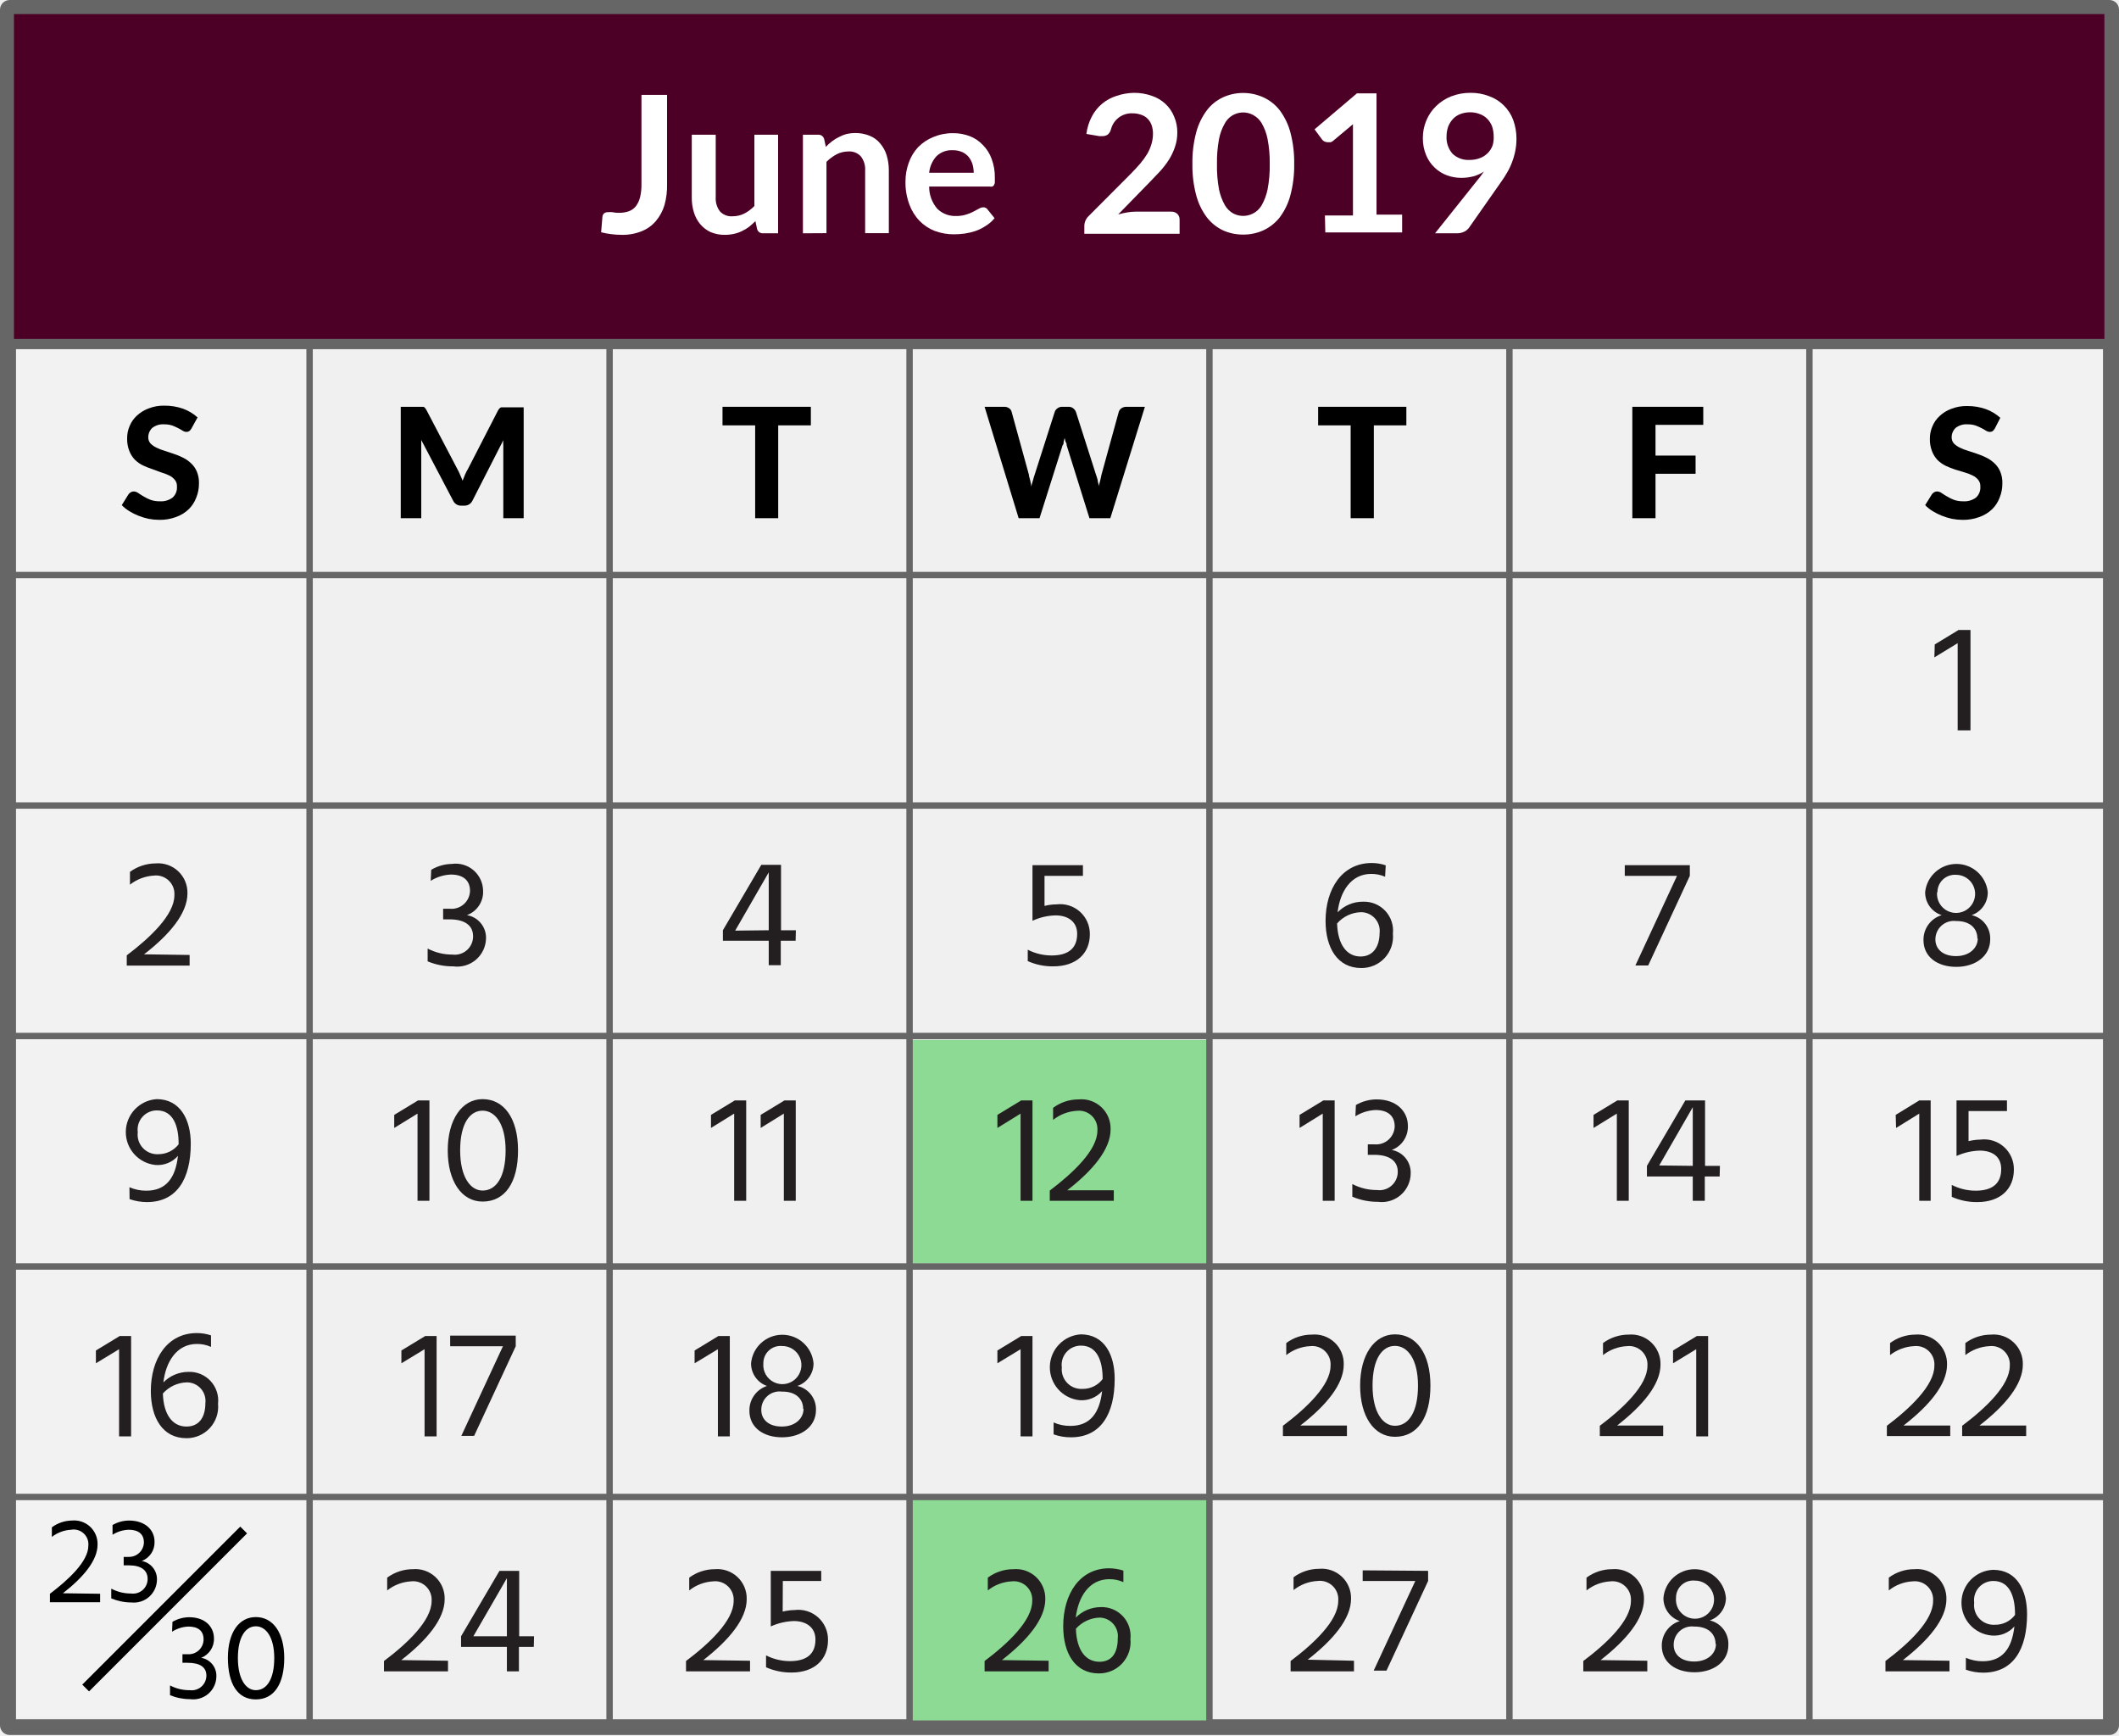
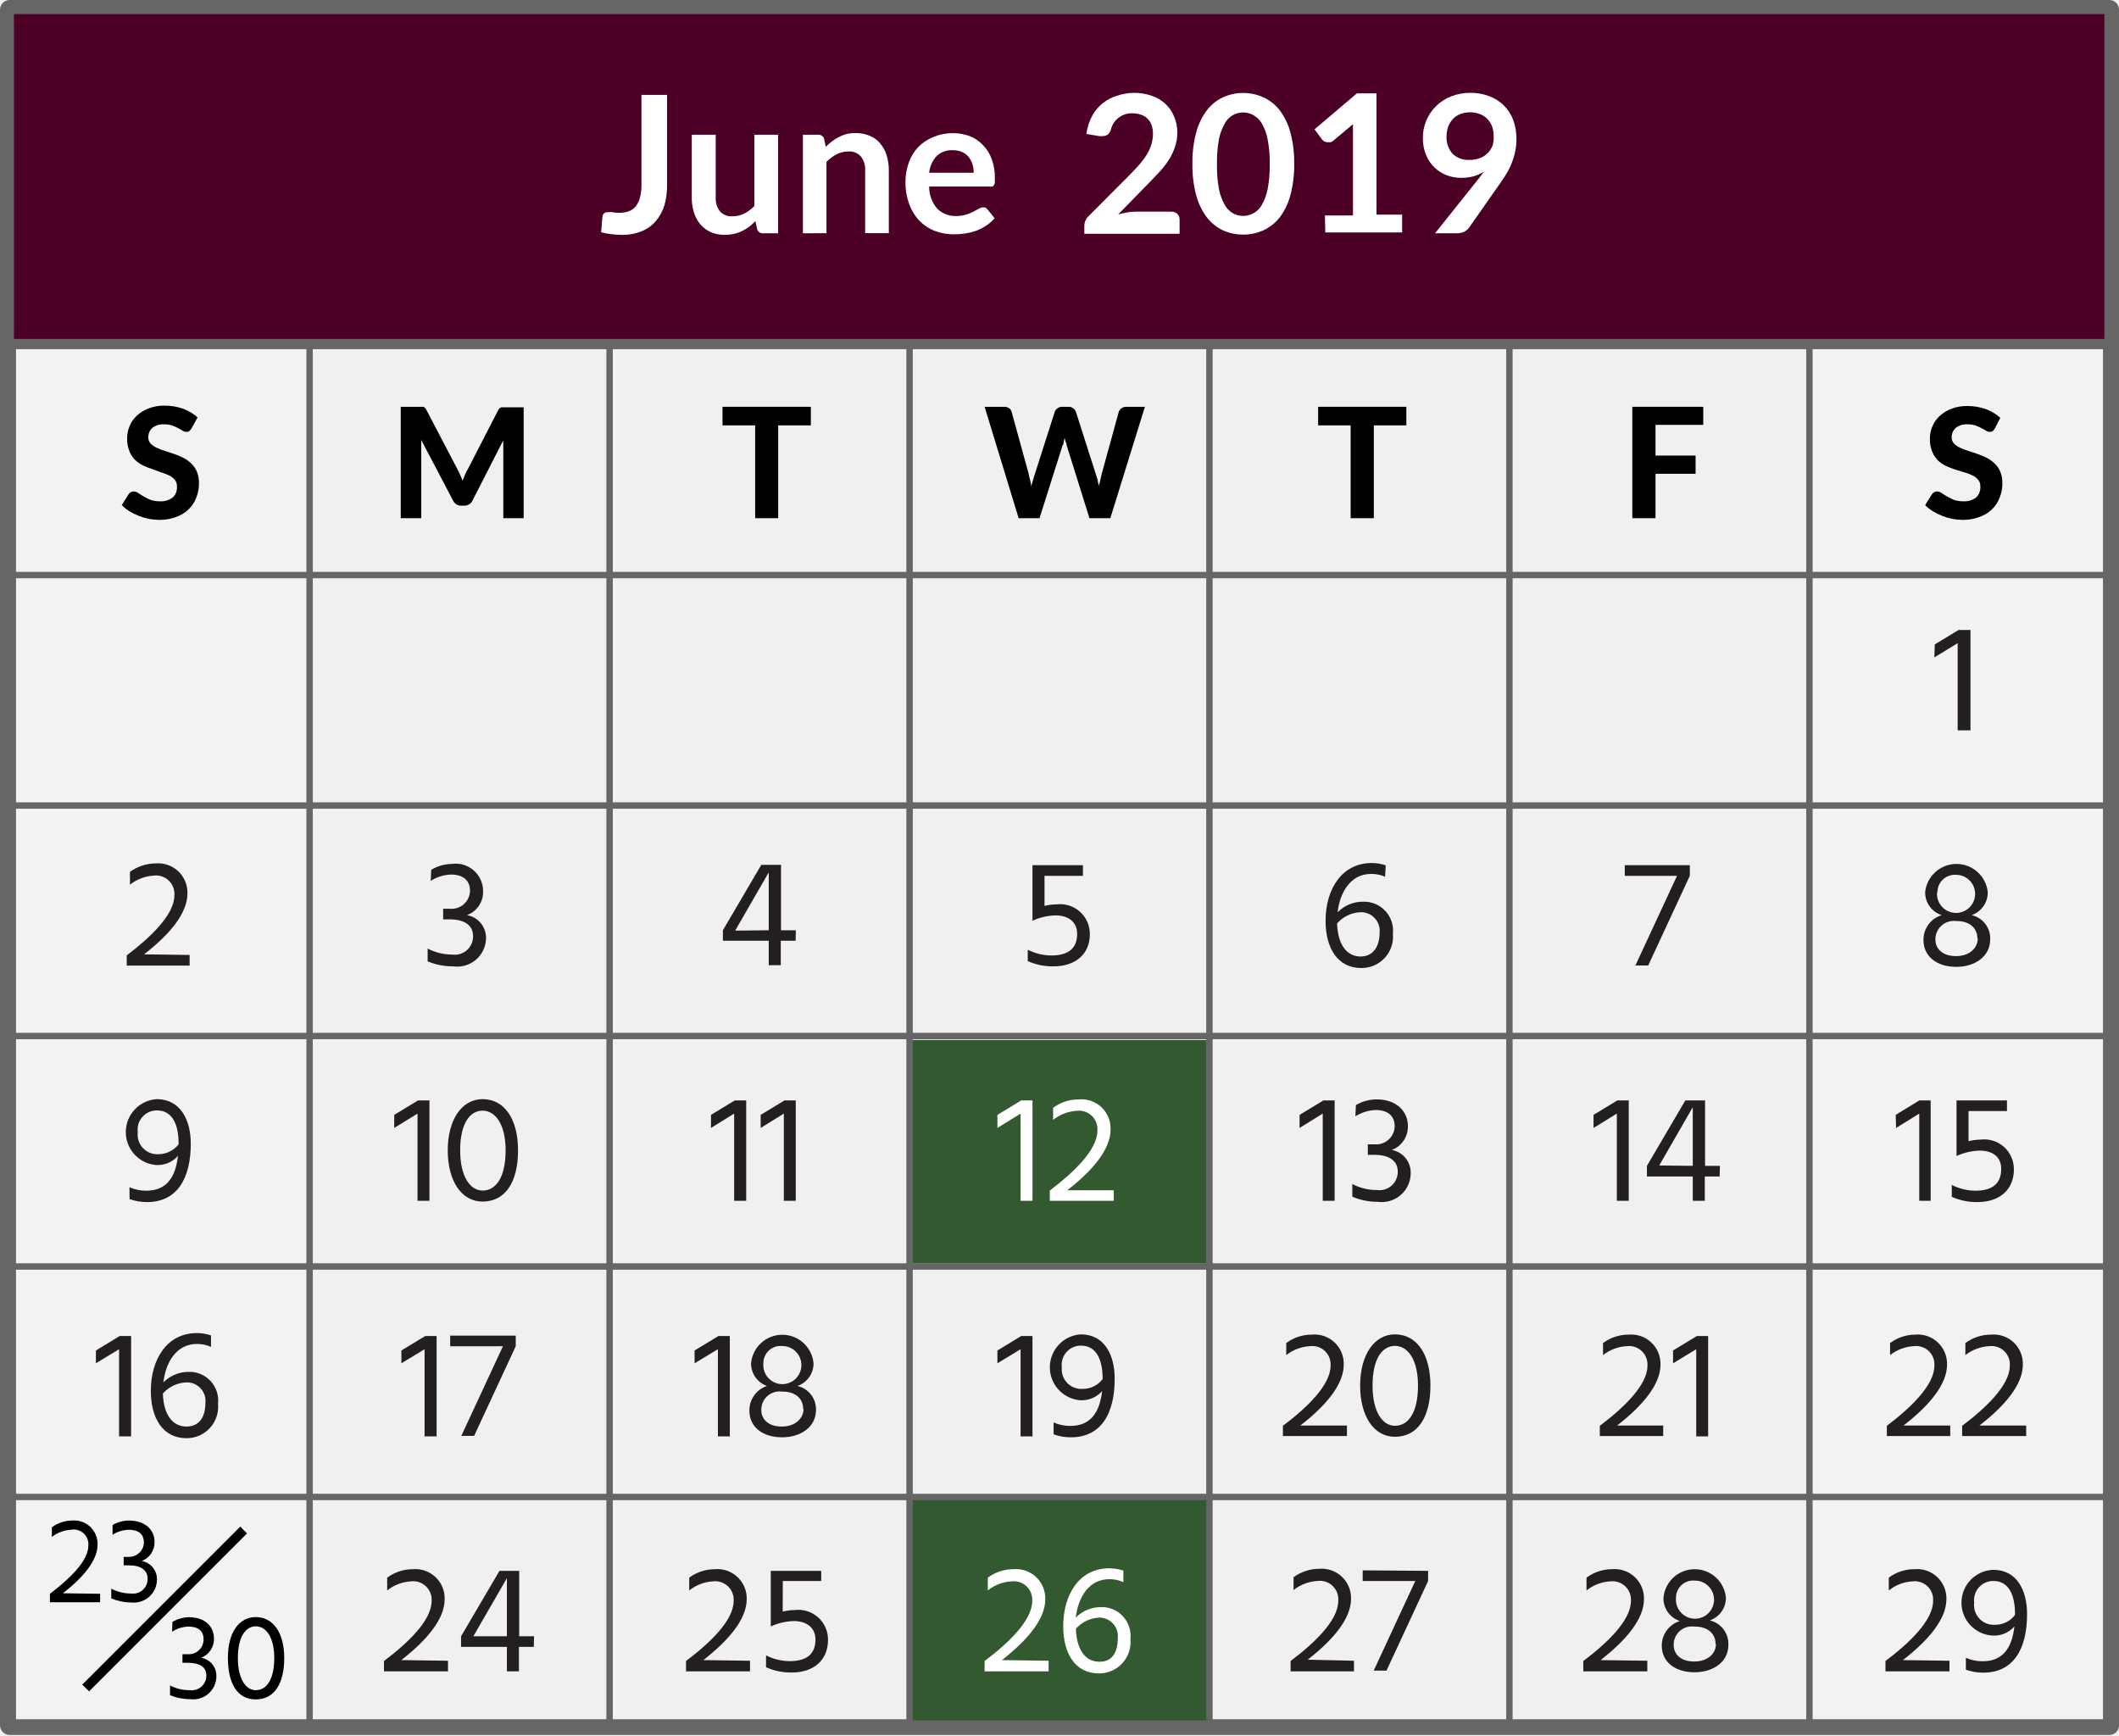
<svg xmlns="http://www.w3.org/2000/svg" viewBox="0 0 165.5 135.52">
  <defs>
-     <style>.a{fill:#f2f2f2;}.b{fill:#666;}.c,.g,.i{fill:none;stroke-miterlimit:10;}.c,.g{stroke:#666;}.d{fill:#334151;}.e{fill:#4c0026;}.f{fill:#8cda93;}.g{stroke-width:0.5px;}.h{fill:#231f20;}.i{stroke:#000;stroke-width:0.75px;}.j{fill:#fff;}</style>
+     <style>.a{fill:#f2f2f2;}.b{fill:#666;}.c,.g,.j{fill:none;stroke-miterlimit:10;}.c,.g{stroke:#666;}.d{fill:#334151;}.e{fill:#4c0026;}.f{fill:#32592f;}.g{stroke-width:0.5px;}.h{fill:#231f20;}.i{fill:#fff;}.j{stroke:#000;stroke-width:0.75px;}</style>
  </defs>
  <rect class="a" x="0.81" y="26.99" width="23.6" height="107.15" />
  <rect class="a" x="141.12" y="26.99" width="23.37" height="107.15" />
  <path class="b" d="M168.85,5.28v134H4.85V5.28h164m0-.75H4.85a.76.76,0,0,0-.75.75v134a.76.76,0,0,0,.75.75h164a.75.75,0,0,0,.75-.75V5.28a.75.75,0,0,0-.75-.75Z" transform="translate(-4.1 -4.53)" />
  <rect class="c" x="0.75" y="26.77" width="164" height="108" />
  <rect class="d" x="0.84" y="0.84" width="163.73" height="25.84" />
  <path class="b" d="M168.42,5.63V31H5.19V5.63H168.42m.5-.5H4.69V31.46H168.92V5.13Z" transform="translate(-4.1 -4.53)" />
  <rect class="e" x="0.84" y="0.84" width="163.76" height="25.84" />
  <path class="b" d="M168.46,5.63V31H5.19V5.63H168.46m.5-.5H4.69V31.46H169V5.13Z" transform="translate(-4.1 -4.53)" />
  <rect class="f" x="71.24" y="81.22" width="23.01" height="17.46" />
  <rect class="f" x="71.1" y="116.92" width="23.18" height="17.44" />
  <line class="g" x1="0.75" y1="116.91" x2="164.75" y2="116.91" />
  <line class="g" x1="0.75" y1="98.91" x2="164.75" y2="98.91" />
  <line class="g" x1="0.75" y1="80.91" x2="164.75" y2="80.91" />
  <line class="g" x1="0.75" y1="62.91" x2="164.75" y2="62.91" />
  <line class="g" x1="0.75" y1="44.91" x2="164.75" y2="44.91" />
  <line class="g" x1="141.32" y1="26.79" x2="141.32" y2="134.79" />
  <line class="g" x1="117.89" y1="26.79" x2="117.89" y2="134.79" />
  <line class="g" x1="94.46" y1="26.79" x2="94.46" y2="134.79" />
  <line class="g" x1="71.04" y1="26.79" x2="71.04" y2="134.79" />
  <line class="g" x1="47.61" y1="26.79" x2="47.61" y2="134.79" />
  <line class="g" x1="24.18" y1="26.79" x2="24.18" y2="134.79" />
  <path class="h" d="M155.21,54.86l1.86-1.13H158v7.84H157V54.76l-1.82,1.11Z" transform="translate(-4.1 -4.53)" />
  <path class="h" d="M18.91,79.11v.83H14v-.8c1.8-1.36,3.72-3.16,3.72-4.68a1.44,1.44,0,0,0-1.6-1.55,3.36,3.36,0,0,0-1.87.71v-1a3.44,3.44,0,0,1,2-.66,2.29,2.29,0,0,1,2.49,2.35c0,1.54-1.38,3.2-3.39,4.75Z" transform="translate(-4.1 -4.53)" />
  <path class="h" d="M37.78,72.46A3.24,3.24,0,0,1,39.39,72a2.14,2.14,0,0,1,2.44,2.07A1.93,1.93,0,0,1,40.57,76a1.79,1.79,0,0,1,1.49,1.81A2.25,2.25,0,0,1,39.5,80a5.08,5.08,0,0,1-2-.39v-1a4.11,4.11,0,0,0,1.93.47,1.43,1.43,0,0,0,1.62-1.43c0-.85-.66-1.32-1.83-1.32h-.51v-.83h.51a1.44,1.44,0,0,0,1.59-1.39c0-.87-.59-1.28-1.49-1.28a3.2,3.2,0,0,0-1.58.49Z" transform="translate(-4.1 -4.53)" />
  <path class="h" d="M66.24,78H65.08v1.91h-.94V78H60.56v-.82l3-5.11h1.54v5.11h1.16Zm-2.1-.82V72.66l-2.62,4.55Z" transform="translate(-4.1 -4.53)" />
  <path class="h" d="M85.68,75.28a3.83,3.83,0,0,1,.93-.12,2.32,2.32,0,0,1,2.61,2.34C89.22,79,88.15,80,86.37,80a4.73,4.73,0,0,1-2-.41V78.7a4.09,4.09,0,0,0,1.86.45c1.3,0,2-.55,2-1.69,0-.95-.72-1.44-1.68-1.44a4.51,4.51,0,0,0-1.81.42V72.1h3.94v.83h-3Z" transform="translate(-4.1 -4.53)" />
  <path class="h" d="M112.28,73a2.68,2.68,0,0,0-1.09-.22c-1.58,0-2.43,1.39-2.62,3a2.74,2.74,0,0,1,2-.83,2.26,2.26,0,0,1,2.32,2.5,2.45,2.45,0,0,1-2.48,2.68c-1.84,0-2.78-1.57-2.78-3.68,0-2.5,1.29-4.52,3.6-4.52a3.33,3.33,0,0,1,1.1.18Zm-.43,4.41a1.46,1.46,0,0,0-1.45-1.64,2.56,2.56,0,0,0-1.87.88c.06,1.76.83,2.58,1.83,2.58S111.85,78.44,111.85,77.38Z" transform="translate(-4.1 -4.53)" />
  <path class="h" d="M136.08,72.1v.83l-3.25,7h-1l3.25-7H131V72.1Z" transform="translate(-4.1 -4.53)" />
  <path class="h" d="M159.54,77.9c0,1.32-1.18,2.14-2.65,2.14s-2.56-.78-2.56-2.08A2,2,0,0,1,155.75,76a1.86,1.86,0,0,1-1.29-1.81,2.46,2.46,0,0,1,4.89,0A1.87,1.87,0,0,1,158.09,76,1.86,1.86,0,0,1,159.54,77.9Zm-1-.08c0-.7-.48-1.37-1.67-1.36a1.44,1.44,0,0,0-1.61,1.45c0,.69.53,1.29,1.61,1.29S158.57,78.54,158.57,77.82Zm-3.15-3.61a1.49,1.49,0,1,0,1.47-1.36A1.36,1.36,0,0,0,155.42,74.21Z" transform="translate(-4.1 -4.53)" />
  <path class="h" d="M14.21,97.25a3.21,3.21,0,0,0,1.32.27c1.54,0,2.28-1,2.47-2.72a2.1,2.1,0,0,1-1.77.71,2.58,2.58,0,0,1,.11-5.14C18.19,90.37,19,92,19,93.84c0,2.75-1.08,4.57-3.42,4.57a4.17,4.17,0,0,1-1.36-.23Zm3.84-3.41c0-1.37-.42-2.59-1.69-2.59a1.5,1.5,0,0,0-1.5,1.7,1.53,1.53,0,0,0,1.61,1.72,2,2,0,0,0,1.58-.77Z" transform="translate(-4.1 -4.53)" />
  <path class="h" d="M34.89,91.6l1.86-1.13h.89v7.84h-.93V91.5l-1.82,1.12Z" transform="translate(-4.1 -4.53)" />
  <path class="h" d="M41.79,90.37c1.68,0,2.77,1.51,2.77,4s-1,4-2.77,4c-1.65,0-2.72-1.61-2.72-4S40.17,90.37,41.79,90.37Zm0,7.14c1.08,0,1.8-1.09,1.8-3.14s-.81-3.1-1.8-3.1-1.75,1-1.75,3.1S40.85,97.51,41.79,97.51Z" transform="translate(-4.1 -4.53)" />
  <path class="h" d="M59.63,91.6l1.86-1.13h.89v7.84h-.94V91.5l-1.81,1.12Z" transform="translate(-4.1 -4.53)" />
  <path class="h" d="M63.51,91.6l1.86-1.13h.88v7.84h-.93V91.5l-1.81,1.12Z" transform="translate(-4.1 -4.53)" />
-   <path class="h" d="M82,91.6l1.86-1.13h.88v7.84h-.93V91.5L82,92.62Z" transform="translate(-4.1 -4.53)" />
-   <path class="h" d="M91.09,97.49v.82h-5v-.8c1.8-1.36,3.72-3.15,3.72-4.68a1.44,1.44,0,0,0-1.59-1.55,3.3,3.3,0,0,0-1.87.71v-.94a3.32,3.32,0,0,1,2-.66,2.28,2.28,0,0,1,2.49,2.35c0,1.53-1.37,3.19-3.39,4.75Z" transform="translate(-4.1 -4.53)" />
+   <path class="i" d="M82,91.6l1.86-1.13h.88v7.84h-.93V91.5L82,92.62Z" transform="translate(-4.1 -4.53)" />
+   <path class="i" d="M91.09,97.49v.82h-5v-.8c1.8-1.36,3.72-3.15,3.72-4.68a1.44,1.44,0,0,0-1.59-1.55,3.3,3.3,0,0,0-1.87.71v-.94a3.32,3.32,0,0,1,2-.66,2.28,2.28,0,0,1,2.49,2.35c0,1.53-1.37,3.19-3.39,4.75Z" transform="translate(-4.1 -4.53)" />
  <path class="h" d="M105.6,91.6l1.86-1.13h.88v7.84h-.93V91.5l-1.81,1.12Z" transform="translate(-4.1 -4.53)" />
  <path class="h" d="M110,90.83a3.24,3.24,0,0,1,1.61-.44c1.63,0,2.45,1,2.45,2.06a1.94,1.94,0,0,1-1.26,1.89,1.79,1.79,0,0,1,1.48,1.81,2.26,2.26,0,0,1-2.56,2.24,5.08,5.08,0,0,1-2-.4V97a4.11,4.11,0,0,0,1.93.47,1.43,1.43,0,0,0,1.62-1.43c0-.85-.66-1.32-1.83-1.32h-.51v-.82h.51a1.45,1.45,0,0,0,1.59-1.4c0-.87-.59-1.28-1.49-1.28a3.2,3.2,0,0,0-1.58.49Z" transform="translate(-4.1 -4.53)" />
  <path class="h" d="M128.56,91.6l1.86-1.13h.89v7.84h-.93V91.5l-1.82,1.12Z" transform="translate(-4.1 -4.53)" />
  <path class="h" d="M138.41,96.41h-1.16v1.9h-.94v-1.9h-3.58v-.83l3-5.11h1.54v5.11h1.16Zm-2.1-.83V91l-2.62,4.55Z" transform="translate(-4.1 -4.53)" />
  <path class="h" d="M152.16,91.6,154,90.47h.89v7.84H154V91.5l-1.81,1.12Z" transform="translate(-4.1 -4.53)" />
  <path class="h" d="M157.85,93.65a4.39,4.39,0,0,1,.93-.12,2.32,2.32,0,0,1,2.61,2.34c0,1.53-1.07,2.54-2.85,2.54a4.76,4.76,0,0,1-2-.41v-.93a4.09,4.09,0,0,0,1.86.45c1.3,0,2-.55,2-1.69,0-1-.72-1.44-1.68-1.44a4.68,4.68,0,0,0-1.81.42V90.47h3.94v.83h-3Z" transform="translate(-4.1 -4.53)" />
  <path class="h" d="M11.59,110l1.86-1.13h.89v7.84H13.4v-6.81L11.59,111Z" transform="translate(-4.1 -4.53)" />
  <path class="h" d="M20.58,109.72a2.61,2.61,0,0,0-1.1-.23c-1.58,0-2.43,1.39-2.62,3a2.77,2.77,0,0,1,1.95-.82,2.24,2.24,0,0,1,2.32,2.49,2.46,2.46,0,0,1-2.47,2.69c-1.85,0-2.78-1.58-2.78-3.69,0-2.5,1.28-4.52,3.59-4.52a3.44,3.44,0,0,1,1.11.18Zm-.44,4.4a1.45,1.45,0,0,0-1.45-1.63,2.59,2.59,0,0,0-1.87.87c.06,1.76.83,2.58,1.84,2.58S20.14,115.19,20.14,114.12Z" transform="translate(-4.1 -4.53)" />
  <path class="h" d="M35.45,110l1.86-1.13h.89v7.84h-.94v-6.81L35.45,111Z" transform="translate(-4.1 -4.53)" />
  <path class="h" d="M44.38,108.84v.83l-3.25,7h-1l3.25-7H39.26v-.83Z" transform="translate(-4.1 -4.53)" />
  <path class="h" d="M58.35,110l1.86-1.13h.89v7.84h-.93v-6.81L58.35,111Z" transform="translate(-4.1 -4.53)" />
  <path class="h" d="M67.83,114.65c0,1.31-1.17,2.13-2.65,2.13s-2.55-.78-2.55-2.07A2,2,0,0,1,64,112.77,1.86,1.86,0,0,1,62.76,111a2.45,2.45,0,0,1,4.88,0,1.86,1.86,0,0,1-1.26,1.77A1.86,1.86,0,0,1,67.83,114.65Zm-1-.09c0-.69-.48-1.37-1.67-1.35a1.42,1.42,0,0,0-1.6,1.45c0,.68.52,1.28,1.6,1.28S66.86,115.28,66.86,114.56ZM63.72,111a1.49,1.49,0,1,0,1.46-1.35A1.34,1.34,0,0,0,63.72,111Z" transform="translate(-4.1 -4.53)" />
  <path class="h" d="M82,110l1.86-1.13h.88v7.84h-.93v-6.81L82,111Z" transform="translate(-4.1 -4.53)" />
  <path class="h" d="M86.39,115.62a3.13,3.13,0,0,0,1.31.27c1.54,0,2.28-1,2.48-2.72a2.12,2.12,0,0,1-1.78.71,2.58,2.58,0,0,1,.11-5.14c1.86,0,2.65,1.61,2.65,3.47,0,2.75-1.08,4.57-3.42,4.57a3.9,3.9,0,0,1-1.35-.23Zm3.83-3.41c0-1.37-.42-2.59-1.69-2.59a1.5,1.5,0,0,0-1.5,1.7A1.53,1.53,0,0,0,88.64,113a1.93,1.93,0,0,0,1.58-.77Z" transform="translate(-4.1 -4.53)" />
  <path class="h" d="M109.3,115.86v.82h-5v-.8c1.8-1.35,3.72-3.15,3.72-4.68a1.43,1.43,0,0,0-1.59-1.54,3.29,3.29,0,0,0-1.87.7v-.94a3.32,3.32,0,0,1,2-.66,2.28,2.28,0,0,1,2.49,2.35c0,1.53-1.37,3.19-3.39,4.75Z" transform="translate(-4.1 -4.53)" />
  <path class="h" d="M113.05,108.74c1.68,0,2.77,1.52,2.77,4s-1,4-2.77,4c-1.65,0-2.72-1.61-2.72-4S111.43,108.74,113.05,108.74Zm0,7.14c1.08,0,1.8-1.09,1.8-3.14s-.81-3.1-1.8-3.1-1.75,1-1.75,3.1S112.11,115.88,113.05,115.88Z" transform="translate(-4.1 -4.53)" />
  <path class="h" d="M134,115.86v.82h-4.95v-.8c1.8-1.35,3.72-3.15,3.72-4.68a1.44,1.44,0,0,0-1.6-1.54,3.29,3.29,0,0,0-1.87.7v-.94a3.35,3.35,0,0,1,2-.66,2.29,2.29,0,0,1,2.49,2.35c0,1.53-1.38,3.19-3.39,4.75Z" transform="translate(-4.1 -4.53)" />
  <path class="h" d="M134.77,110l1.86-1.13h.88v7.84h-.93v-6.81L134.77,111Z" transform="translate(-4.1 -4.53)" />
  <path class="h" d="M156.42,115.86v.82h-4.95v-.8c1.79-1.35,3.71-3.15,3.71-4.68a1.43,1.43,0,0,0-1.59-1.54,3.29,3.29,0,0,0-1.87.7v-.94a3.32,3.32,0,0,1,1.95-.66,2.29,2.29,0,0,1,2.5,2.35c0,1.53-1.38,3.19-3.4,4.75Z" transform="translate(-4.1 -4.53)" />
  <path class="h" d="M162.35,115.86v.82h-5v-.8c1.8-1.35,3.72-3.15,3.72-4.68a1.43,1.43,0,0,0-1.59-1.54,3.34,3.34,0,0,0-1.88.7v-.94a3.37,3.37,0,0,1,2-.66,2.28,2.28,0,0,1,2.49,2.35c0,1.53-1.37,3.19-3.39,4.75Z" transform="translate(-4.1 -4.53)" />
  <path class="h" d="M39.09,134.23v.83h-5v-.81c1.8-1.35,3.72-3.15,3.72-4.68a1.44,1.44,0,0,0-1.6-1.54,3.28,3.28,0,0,0-1.87.71v-1a3.37,3.37,0,0,1,2-.66,2.29,2.29,0,0,1,2.49,2.35c0,1.53-1.38,3.19-3.39,4.75Z" transform="translate(-4.1 -4.53)" />
  <path class="h" d="M45.79,133.15H44.63v1.91h-.94v-1.91H40.11v-.83l3-5.11h1.54v5.11h1.16Zm-2.1-.83v-4.54l-2.62,4.54Z" transform="translate(-4.1 -4.53)" />
  <path class="h" d="M62.68,134.23v.83h-5v-.81c1.8-1.35,3.72-3.15,3.72-4.68a1.44,1.44,0,0,0-1.6-1.54,3.28,3.28,0,0,0-1.87.71v-1a3.37,3.37,0,0,1,2-.66,2.29,2.29,0,0,1,2.49,2.35c0,1.53-1.38,3.19-3.39,4.75Z" transform="translate(-4.1 -4.53)" />
  <path class="h" d="M65.23,130.39a4.39,4.39,0,0,1,.93-.12,2.32,2.32,0,0,1,2.61,2.34c0,1.53-1.07,2.54-2.84,2.54a4.81,4.81,0,0,1-2-.41v-.93a4.09,4.09,0,0,0,1.86.45c1.31,0,2-.55,2-1.69,0-.94-.72-1.44-1.68-1.44a4.68,4.68,0,0,0-1.81.42v-4.34h3.94V128h-3Z" transform="translate(-4.1 -4.53)" />
-   <path class="h" d="M86,134.23v.83H81v-.81c1.8-1.35,3.72-3.15,3.72-4.68a1.44,1.44,0,0,0-1.6-1.54,3.23,3.23,0,0,0-1.87.71v-1a3.35,3.35,0,0,1,2-.66,2.29,2.29,0,0,1,2.49,2.35c0,1.53-1.38,3.19-3.39,4.75Z" transform="translate(-4.1 -4.53)" />
-   <path class="h" d="M91.84,128.09a2.61,2.61,0,0,0-1.1-.23c-1.58,0-2.43,1.39-2.62,3a2.77,2.77,0,0,1,1.95-.82,2.25,2.25,0,0,1,2.32,2.49,2.45,2.45,0,0,1-2.47,2.69c-1.85,0-2.78-1.57-2.78-3.68,0-2.51,1.28-4.53,3.59-4.53a3.74,3.74,0,0,1,1.11.18Zm-.44,4.4A1.45,1.45,0,0,0,90,130.86a2.59,2.59,0,0,0-1.87.87c.06,1.77.83,2.58,1.84,2.58S91.4,133.56,91.4,132.49Z" transform="translate(-4.1 -4.53)" />
+   <path class="i" d="M86,134.23v.83H81v-.81c1.8-1.35,3.72-3.15,3.72-4.68a1.44,1.44,0,0,0-1.6-1.54,3.23,3.23,0,0,0-1.87.71v-1a3.35,3.35,0,0,1,2-.66,2.29,2.29,0,0,1,2.49,2.35c0,1.53-1.38,3.19-3.39,4.75Z" transform="translate(-4.1 -4.53)" />
+   <path class="i" d="M91.84,128.09a2.61,2.61,0,0,0-1.1-.23c-1.58,0-2.43,1.39-2.62,3a2.77,2.77,0,0,1,1.95-.82,2.25,2.25,0,0,1,2.32,2.49,2.45,2.45,0,0,1-2.47,2.69c-1.85,0-2.78-1.57-2.78-3.68,0-2.51,1.28-4.53,3.59-4.53a3.74,3.74,0,0,1,1.11.18Zm-.44,4.4A1.45,1.45,0,0,0,90,130.86a2.59,2.59,0,0,0-1.87.87c.06,1.77.83,2.58,1.84,2.58S91.4,133.56,91.4,132.49Z" transform="translate(-4.1 -4.53)" />
  <path class="h" d="M109.85,134.23v.83H104.9v-.81c1.8-1.35,3.72-3.15,3.72-4.68A1.44,1.44,0,0,0,107,128a3.28,3.28,0,0,0-1.87.71v-1a3.37,3.37,0,0,1,2-.66,2.29,2.29,0,0,1,2.49,2.35c0,1.53-1.38,3.19-3.39,4.75Z" transform="translate(-4.1 -4.53)" />
  <path class="h" d="M115.64,127.21V128l-3.25,7h-1l3.25-7h-4.11v-.83Z" transform="translate(-4.1 -4.53)" />
  <path class="h" d="M132.76,134.23v.83h-5v-.81c1.8-1.35,3.72-3.15,3.72-4.68a1.44,1.44,0,0,0-1.6-1.54,3.28,3.28,0,0,0-1.87.71v-1a3.37,3.37,0,0,1,2-.66,2.29,2.29,0,0,1,2.49,2.35c0,1.53-1.38,3.19-3.39,4.75Z" transform="translate(-4.1 -4.53)" />
  <path class="h" d="M139.09,133c0,1.32-1.17,2.13-2.65,2.13s-2.55-.78-2.55-2.07a2,2,0,0,1,1.41-1.93,1.87,1.87,0,0,1-1.28-1.82,2.45,2.45,0,0,1,4.88,0,1.86,1.86,0,0,1-1.26,1.77A1.88,1.88,0,0,1,139.09,133Zm-1-.09c0-.69-.48-1.36-1.67-1.35a1.42,1.42,0,0,0-1.6,1.45c0,.68.52,1.28,1.6,1.28S138.12,133.65,138.12,132.93ZM135,129.32a1.49,1.49,0,1,0,1.46-1.35A1.34,1.34,0,0,0,135,129.32Z" transform="translate(-4.1 -4.53)" />
  <path class="h" d="M156.36,134.23v.83h-5v-.81c1.8-1.35,3.72-3.15,3.72-4.68a1.43,1.43,0,0,0-1.59-1.54,3.23,3.23,0,0,0-1.87.71v-1a3.32,3.32,0,0,1,2-.66,2.29,2.29,0,0,1,2.5,2.35c0,1.53-1.38,3.19-3.4,4.75Z" transform="translate(-4.1 -4.53)" />
  <path class="h" d="M157.64,134a3.21,3.21,0,0,0,1.32.27c1.54,0,2.28-1,2.47-2.72a2.1,2.1,0,0,1-1.77.71,2.57,2.57,0,0,1,.11-5.13c1.86,0,2.65,1.6,2.65,3.46,0,2.75-1.08,4.57-3.42,4.57a4,4,0,0,1-1.36-.23Zm3.84-3.41c0-1.37-.42-2.59-1.69-2.59a1.5,1.5,0,0,0-1.5,1.7,1.53,1.53,0,0,0,1.61,1.72,1.92,1.92,0,0,0,1.58-.77Z" transform="translate(-4.1 -4.53)" />
  <path d="M11.92,129v.66H8V129c1.44-1.09,3-2.53,3-3.75A1.15,1.15,0,0,0,9.65,124a2.68,2.68,0,0,0-1.5.56v-.75a2.7,2.7,0,0,1,1.57-.53,1.83,1.83,0,0,1,2,1.88c0,1.23-1.1,2.55-2.71,3.8Z" transform="translate(-4.1 -4.53)" />
  <path d="M12.89,123.63a2.6,2.6,0,0,1,1.28-.35c1.31,0,2,.77,2,1.65a1.55,1.55,0,0,1-1,1.51,1.44,1.44,0,0,1,1.19,1.45,1.81,1.81,0,0,1-2,1.79,4.11,4.11,0,0,1-1.57-.32v-.76a3.26,3.26,0,0,0,1.55.38,1.14,1.14,0,0,0,1.29-1.14c0-.69-.52-1.06-1.46-1.06h-.41v-.66h.41A1.16,1.16,0,0,0,15.34,125c0-.7-.47-1-1.19-1a2.5,2.5,0,0,0-1.26.39Z" transform="translate(-4.1 -4.53)" />
  <path d="M17.57,131.19a2.67,2.67,0,0,1,1.29-.36c1.3,0,1.95.78,1.95,1.65a1.56,1.56,0,0,1-1,1.52A1.42,1.42,0,0,1,21,135.45a1.81,1.81,0,0,1-2.06,1.78,4.06,4.06,0,0,1-1.56-.31v-.76a3.24,3.24,0,0,0,1.54.37,1.15,1.15,0,0,0,1.3-1.14c0-.68-.53-1-1.47-1h-.4v-.67h.4A1.16,1.16,0,0,0,20,132.56c0-.7-.47-1-1.19-1a2.57,2.57,0,0,0-1.27.4Z" transform="translate(-4.1 -4.53)" />
  <path d="M24.08,130.82c1.34,0,2.22,1.21,2.22,3.2s-.77,3.23-2.22,3.23S21.9,136,21.9,134,22.78,130.82,24.08,130.82Zm0,5.71c.86,0,1.44-.87,1.44-2.51s-.65-2.48-1.44-2.48-1.4.81-1.4,2.48S23.32,136.53,24.08,136.53Z" transform="translate(-4.1 -4.53)" />
-   <line class="i" x1="19.03" y1="119.49" x2="6.69" y2="131.83" />
-   <path class="j" d="M56.2,18.89A5.63,5.63,0,0,1,56,20.54a3.48,3.48,0,0,1-.68,1.26,2.81,2.81,0,0,1-1.11.79,3.9,3.9,0,0,1-1.55.28,7,7,0,0,1-.8-.05,6.34,6.34,0,0,1-.81-.15l.1-1.2a.42.42,0,0,1,.12-.27.46.46,0,0,1,.32-.1,1.74,1.74,0,0,1,.34,0,1.9,1.9,0,0,0,.52.05,2.24,2.24,0,0,0,.76-.12,1.26,1.26,0,0,0,.55-.39,1.9,1.9,0,0,0,.33-.7,4,4,0,0,0,.11-1v-7h2Z" transform="translate(-4.1 -4.53)" />
-   <path class="j" d="M60,15.05v4.89a1.66,1.66,0,0,0,.33,1.1,1.22,1.22,0,0,0,1,.38,2,2,0,0,0,.9-.21,3.07,3.07,0,0,0,.79-.59V15.05h1.85v7.7H63.7a.45.45,0,0,1-.47-.34l-.13-.61c-.16.16-.32.3-.49.44a3.08,3.08,0,0,1-.55.33,2.53,2.53,0,0,1-.62.22,3.24,3.24,0,0,1-.72.08,2.75,2.75,0,0,1-1.11-.21,2.34,2.34,0,0,1-.81-.61,2.64,2.64,0,0,1-.5-.92,3.76,3.76,0,0,1-.17-1.19V15.05Z" transform="translate(-4.1 -4.53)" />
-   <path class="j" d="M66.81,22.75v-7.7H68a.46.46,0,0,1,.47.34l.13.61a3.42,3.42,0,0,1,.49-.44,3,3,0,0,1,.54-.33A2.69,2.69,0,0,1,70.2,15a3.24,3.24,0,0,1,.72-.08,2.8,2.8,0,0,1,1.12.22,2,2,0,0,1,.81.6,2.56,2.56,0,0,1,.5.92,4,4,0,0,1,.17,1.18v4.9H71.67v-4.9a1.63,1.63,0,0,0-.33-1.09,1.2,1.2,0,0,0-1-.39,2,2,0,0,0-.9.22,3.32,3.32,0,0,0-.79.59v5.57Z" transform="translate(-4.1 -4.53)" />
-   <path class="j" d="M78.52,14.93a3.63,3.63,0,0,1,1.34.24,2.76,2.76,0,0,1,1,.68,2.91,2.91,0,0,1,.69,1.09,4,4,0,0,1,.25,1.48,3.16,3.16,0,0,1,0,.35.48.48,0,0,1-.07.22.24.24,0,0,1-.13.11.58.58,0,0,1-.21,0H76.67a2.62,2.62,0,0,0,.64,1.74,2,2,0,0,0,1.47.56,2.51,2.51,0,0,0,.77-.11,3.07,3.07,0,0,0,.57-.23l.43-.23a.72.72,0,0,1,.36-.11.38.38,0,0,1,.19.05.35.35,0,0,1,.14.13l.54.67a2.81,2.81,0,0,1-.69.6,3.52,3.52,0,0,1-.8.4,4.89,4.89,0,0,1-.84.2,6.15,6.15,0,0,1-.84.06,4.28,4.28,0,0,1-1.49-.26,3.35,3.35,0,0,1-1.2-.79,3.66,3.66,0,0,1-.8-1.29,4.88,4.88,0,0,1-.3-1.78,4.22,4.22,0,0,1,.26-1.48,3.44,3.44,0,0,1,.73-1.21A3.48,3.48,0,0,1,77,15.23,3.86,3.86,0,0,1,78.52,14.93Zm0,1.33a1.71,1.71,0,0,0-1.27.46,2.25,2.25,0,0,0-.58,1.3h3.48a2.48,2.48,0,0,0-.1-.68,1.77,1.77,0,0,0-.3-.56,1.48,1.48,0,0,0-.51-.38A1.81,1.81,0,0,0,78.56,16.26Z" transform="translate(-4.1 -4.53)" />
-   <path class="j" d="M92.67,11.78a4.08,4.08,0,0,1,1.38.23,2.94,2.94,0,0,1,1.06.62,2.73,2.73,0,0,1,.69,1,3,3,0,0,1,.25,1.26A3.31,3.31,0,0,1,95.87,16a4.64,4.64,0,0,1-.47,1,7.18,7.18,0,0,1-.69.9l-.84.88-2.44,2.5a6.36,6.36,0,0,1,.7-.16,3.85,3.85,0,0,1,.66-.06h2.79a.66.66,0,0,1,.47.17.6.6,0,0,1,.18.45v1.11H88.79v-.62a1.08,1.08,0,0,1,.33-.76l3.29-3.3c.28-.28.52-.55.74-.8a5.77,5.77,0,0,0,.55-.76,3.37,3.37,0,0,0,.33-.76,2.76,2.76,0,0,0,.12-.82,2,2,0,0,0-.11-.68,1.35,1.35,0,0,0-.32-.5,1.22,1.22,0,0,0-.5-.3,1.93,1.93,0,0,0-.65-.11,1.66,1.66,0,0,0-1.7,1.25.82.82,0,0,1-.25.41.7.7,0,0,1-.42.12l-.25,0-1-.17a4,4,0,0,1,.43-1.37,3.25,3.25,0,0,1,.81-1,3.31,3.31,0,0,1,1.11-.6A4.43,4.43,0,0,1,92.67,11.78Z" transform="translate(-4.1 -4.53)" />
-   <path class="j" d="M105.18,17.33a9,9,0,0,1-.3,2.46,5,5,0,0,1-.84,1.73,3.54,3.54,0,0,1-1.27,1,3.79,3.79,0,0,1-1.58.33,3.74,3.74,0,0,1-1.57-.33,3.48,3.48,0,0,1-1.25-1,5,5,0,0,1-.84-1.73,9,9,0,0,1-.3-2.46,9,9,0,0,1,.3-2.47,5,5,0,0,1,.84-1.73,3.35,3.35,0,0,1,1.25-1,3.75,3.75,0,0,1,1.57-.34,3.8,3.8,0,0,1,1.58.34,3.41,3.41,0,0,1,1.27,1,5,5,0,0,1,.84,1.73A9,9,0,0,1,105.18,17.33Zm-1.91,0a9.46,9.46,0,0,0-.17-1.95,4,4,0,0,0-.46-1.23,1.69,1.69,0,0,0-.67-.64,1.63,1.63,0,0,0-2.2.64,4,4,0,0,0-.46,1.23,9.55,9.55,0,0,0-.16,1.95,9.68,9.68,0,0,0,.16,2,4.23,4.23,0,0,0,.46,1.23,1.72,1.72,0,0,0,.65.64,1.67,1.67,0,0,0,2.22-.64,4.23,4.23,0,0,0,.46-1.23A9.6,9.6,0,0,0,103.27,17.33Z" transform="translate(-4.1 -4.53)" />
-   <path class="j" d="M107.58,21.36h2.19V15c0-.25,0-.5,0-.77l-1.55,1.3a.58.58,0,0,1-.2.11l-.2,0a.67.67,0,0,1-.28-.06.45.45,0,0,1-.18-.15l-.59-.8,3.31-2.81h1.53v9.47h2v1.39h-6Z" transform="translate(-4.1 -4.53)" />
-   <path class="j" d="M118.23,18.42a3.22,3.22,0,0,1-1.1-.19,2.83,2.83,0,0,1-1.64-1.57,3.33,3.33,0,0,1-.26-1.36,3.44,3.44,0,0,1,.27-1.36,3.32,3.32,0,0,1,.76-1.12,3.53,3.53,0,0,1,1.17-.76,4.06,4.06,0,0,1,1.51-.28,3.92,3.92,0,0,1,1.49.27,3.13,3.13,0,0,1,1.86,1.86,4.24,4.24,0,0,1,.25,1.45,4.79,4.79,0,0,1-.09.95,5.11,5.11,0,0,1-.25.87,5,5,0,0,1-.38.81,8.77,8.77,0,0,1-.51.79l-2.48,3.54a1,1,0,0,1-.38.31,1.29,1.29,0,0,1-.57.12h-1.7l3.36-4.21a3.24,3.24,0,0,0,.24-.31l.22-.3a2.9,2.9,0,0,1-.82.37A3.69,3.69,0,0,1,118.23,18.42Zm2.53-3.25a2.47,2.47,0,0,0-.13-.79,1.74,1.74,0,0,0-.39-.59,1.54,1.54,0,0,0-.59-.36,2,2,0,0,0-.74-.13,2.06,2.06,0,0,0-.76.14,1.54,1.54,0,0,0-.57.38,1.9,1.9,0,0,0-.37.59,2.27,2.27,0,0,0-.13.75,1.91,1.91,0,0,0,.47,1.38,1.79,1.79,0,0,0,1.33.48,2.2,2.2,0,0,0,.8-.14,1.66,1.66,0,0,0,1-1A2.15,2.15,0,0,0,120.76,15.17Z" transform="translate(-4.1 -4.53)" />
+   <line class="j" x1="19.03" y1="119.49" x2="6.69" y2="131.83" />
+   <path class="i" d="M56.2,18.89A5.63,5.63,0,0,1,56,20.54a3.48,3.48,0,0,1-.68,1.26,2.81,2.81,0,0,1-1.11.79,3.9,3.9,0,0,1-1.55.28,7,7,0,0,1-.8-.05,6.34,6.34,0,0,1-.81-.15l.1-1.2a.42.42,0,0,1,.12-.27.46.46,0,0,1,.32-.1,1.74,1.74,0,0,1,.34,0,1.9,1.9,0,0,0,.52.05,2.24,2.24,0,0,0,.76-.12,1.26,1.26,0,0,0,.55-.39,1.9,1.9,0,0,0,.33-.7,4,4,0,0,0,.11-1v-7h2Z" transform="translate(-4.1 -4.53)" />
+   <path class="i" d="M60,15.05v4.89a1.66,1.66,0,0,0,.33,1.1,1.22,1.22,0,0,0,1,.38,2,2,0,0,0,.9-.21,3.07,3.07,0,0,0,.79-.59V15.05h1.85v7.7H63.7a.45.45,0,0,1-.47-.34l-.13-.61c-.16.16-.32.3-.49.44a3.08,3.08,0,0,1-.55.33,2.53,2.53,0,0,1-.62.22,3.24,3.24,0,0,1-.72.08,2.75,2.75,0,0,1-1.11-.21,2.34,2.34,0,0,1-.81-.61,2.64,2.64,0,0,1-.5-.92,3.76,3.76,0,0,1-.17-1.19V15.05Z" transform="translate(-4.1 -4.53)" />
+   <path class="i" d="M66.81,22.75v-7.7H68a.46.46,0,0,1,.47.34l.13.61a3.42,3.42,0,0,1,.49-.44,3,3,0,0,1,.54-.33A2.69,2.69,0,0,1,70.2,15a3.24,3.24,0,0,1,.72-.08,2.8,2.8,0,0,1,1.12.22,2,2,0,0,1,.81.6,2.56,2.56,0,0,1,.5.92,4,4,0,0,1,.17,1.18v4.9H71.67v-4.9a1.63,1.63,0,0,0-.33-1.09,1.2,1.2,0,0,0-1-.39,2,2,0,0,0-.9.22,3.32,3.32,0,0,0-.79.59v5.57Z" transform="translate(-4.1 -4.53)" />
+   <path class="i" d="M78.52,14.93a3.63,3.63,0,0,1,1.34.24,2.76,2.76,0,0,1,1,.68,2.91,2.91,0,0,1,.69,1.09,4,4,0,0,1,.25,1.48,3.16,3.16,0,0,1,0,.35.48.48,0,0,1-.07.22.24.24,0,0,1-.13.11.58.58,0,0,1-.21,0H76.67a2.62,2.62,0,0,0,.64,1.74,2,2,0,0,0,1.47.56,2.51,2.51,0,0,0,.77-.11,3.07,3.07,0,0,0,.57-.23l.43-.23a.72.72,0,0,1,.36-.11.38.38,0,0,1,.19.05.35.35,0,0,1,.14.13l.54.67a2.81,2.81,0,0,1-.69.6,3.52,3.52,0,0,1-.8.4,4.89,4.89,0,0,1-.84.2,6.15,6.15,0,0,1-.84.06,4.28,4.28,0,0,1-1.49-.26,3.35,3.35,0,0,1-1.2-.79,3.66,3.66,0,0,1-.8-1.29,4.88,4.88,0,0,1-.3-1.78,4.22,4.22,0,0,1,.26-1.48,3.44,3.44,0,0,1,.73-1.21A3.48,3.48,0,0,1,77,15.23,3.86,3.86,0,0,1,78.52,14.93Zm0,1.33a1.71,1.71,0,0,0-1.27.46,2.25,2.25,0,0,0-.58,1.3h3.48a2.48,2.48,0,0,0-.1-.68,1.77,1.77,0,0,0-.3-.56,1.48,1.48,0,0,0-.51-.38A1.81,1.81,0,0,0,78.56,16.26Z" transform="translate(-4.1 -4.53)" />
+   <path class="i" d="M92.67,11.78a4.08,4.08,0,0,1,1.38.23,2.94,2.94,0,0,1,1.06.62,2.73,2.73,0,0,1,.69,1,3,3,0,0,1,.25,1.26A3.31,3.31,0,0,1,95.87,16a4.64,4.64,0,0,1-.47,1,7.18,7.18,0,0,1-.69.9l-.84.88-2.44,2.5a6.36,6.36,0,0,1,.7-.16,3.85,3.85,0,0,1,.66-.06h2.79a.66.66,0,0,1,.47.17.6.6,0,0,1,.18.45v1.11H88.79v-.62a1.08,1.08,0,0,1,.33-.76l3.29-3.3c.28-.28.52-.55.74-.8a5.77,5.77,0,0,0,.55-.76,3.37,3.37,0,0,0,.33-.76,2.76,2.76,0,0,0,.12-.82,2,2,0,0,0-.11-.68,1.35,1.35,0,0,0-.32-.5,1.22,1.22,0,0,0-.5-.3,1.93,1.93,0,0,0-.65-.11,1.66,1.66,0,0,0-1.7,1.25.82.82,0,0,1-.25.41.7.7,0,0,1-.42.12l-.25,0-1-.17a4,4,0,0,1,.43-1.37,3.25,3.25,0,0,1,.81-1,3.31,3.31,0,0,1,1.11-.6A4.43,4.43,0,0,1,92.67,11.78Z" transform="translate(-4.1 -4.53)" />
+   <path class="i" d="M105.18,17.33a9,9,0,0,1-.3,2.46,5,5,0,0,1-.84,1.73,3.54,3.54,0,0,1-1.27,1,3.79,3.79,0,0,1-1.58.33,3.74,3.74,0,0,1-1.57-.33,3.48,3.48,0,0,1-1.25-1,5,5,0,0,1-.84-1.73,9,9,0,0,1-.3-2.46,9,9,0,0,1,.3-2.47,5,5,0,0,1,.84-1.73,3.35,3.35,0,0,1,1.25-1,3.75,3.75,0,0,1,1.57-.34,3.8,3.8,0,0,1,1.58.34,3.41,3.41,0,0,1,1.27,1,5,5,0,0,1,.84,1.73A9,9,0,0,1,105.18,17.33Zm-1.91,0a9.46,9.46,0,0,0-.17-1.95,4,4,0,0,0-.46-1.23,1.69,1.69,0,0,0-.67-.64,1.63,1.63,0,0,0-2.2.64,4,4,0,0,0-.46,1.23,9.55,9.55,0,0,0-.16,1.95,9.68,9.68,0,0,0,.16,2,4.23,4.23,0,0,0,.46,1.23,1.72,1.72,0,0,0,.65.64,1.67,1.67,0,0,0,2.22-.64,4.23,4.23,0,0,0,.46-1.23A9.6,9.6,0,0,0,103.27,17.33Z" transform="translate(-4.1 -4.53)" />
+   <path class="i" d="M107.58,21.36h2.19V15c0-.25,0-.5,0-.77l-1.55,1.3a.58.58,0,0,1-.2.11l-.2,0a.67.67,0,0,1-.28-.06.45.45,0,0,1-.18-.15l-.59-.8,3.31-2.81h1.53v9.47h2v1.39h-6Z" transform="translate(-4.1 -4.53)" />
+   <path class="i" d="M118.23,18.42a3.22,3.22,0,0,1-1.1-.19,2.83,2.83,0,0,1-1.64-1.57,3.33,3.33,0,0,1-.26-1.36,3.44,3.44,0,0,1,.27-1.36,3.32,3.32,0,0,1,.76-1.12,3.53,3.53,0,0,1,1.17-.76,4.06,4.06,0,0,1,1.51-.28,3.92,3.92,0,0,1,1.49.27,3.13,3.13,0,0,1,1.86,1.86,4.24,4.24,0,0,1,.25,1.45,4.79,4.79,0,0,1-.09.95,5.11,5.11,0,0,1-.25.87,5,5,0,0,1-.38.81,8.77,8.77,0,0,1-.51.79l-2.48,3.54a1,1,0,0,1-.38.31,1.29,1.29,0,0,1-.57.12h-1.7l3.36-4.21a3.24,3.24,0,0,0,.24-.31l.22-.3a2.9,2.9,0,0,1-.82.37A3.69,3.69,0,0,1,118.23,18.42Zm2.53-3.25a2.47,2.47,0,0,0-.13-.79,1.74,1.74,0,0,0-.39-.59,1.54,1.54,0,0,0-.59-.36,2,2,0,0,0-.74-.13,2.06,2.06,0,0,0-.76.14,1.54,1.54,0,0,0-.57.38,1.9,1.9,0,0,0-.37.59,2.27,2.27,0,0,0-.13.75,1.91,1.91,0,0,0,.47,1.38,1.79,1.79,0,0,0,1.33.48,2.2,2.2,0,0,0,.8-.14,1.66,1.66,0,0,0,1-1A2.15,2.15,0,0,0,120.76,15.17Z" transform="translate(-4.1 -4.53)" />
  <path d="M19.05,38a.69.69,0,0,1-.17.2.36.36,0,0,1-.22.06.57.57,0,0,1-.29-.09,3.63,3.63,0,0,0-.35-.2,4.13,4.13,0,0,0-.47-.21,1.93,1.93,0,0,0-.62-.09,1.35,1.35,0,0,0-.94.28,1,1,0,0,0-.31.73.72.72,0,0,0,.17.48,1.72,1.72,0,0,0,.45.32,3.41,3.41,0,0,0,.64.25l.72.24a5.1,5.1,0,0,1,.73.3,2.54,2.54,0,0,1,.63.44,1.85,1.85,0,0,1,.45.64,2.21,2.21,0,0,1,.17.93,2.89,2.89,0,0,1-.21,1.11,2.51,2.51,0,0,1-.59.91,2.77,2.77,0,0,1-1,.61,3.58,3.58,0,0,1-1.3.22,4.67,4.67,0,0,1-.83-.08,5.16,5.16,0,0,1-.79-.24,4.4,4.4,0,0,1-.72-.36,3,3,0,0,1-.59-.47l.53-.85a.56.56,0,0,1,.18-.16.43.43,0,0,1,.22-.06.64.64,0,0,1,.35.12c.12.08.25.17.41.26a3.4,3.4,0,0,0,.54.27,2.09,2.09,0,0,0,.74.12,1.51,1.51,0,0,0,1-.29,1.05,1.05,0,0,0,.34-.86.75.75,0,0,0-.17-.53,1.27,1.27,0,0,0-.44-.34,3.59,3.59,0,0,0-.63-.24L16,41.17a6.52,6.52,0,0,1-.73-.29,2.47,2.47,0,0,1-.63-.44,2.1,2.1,0,0,1-.44-.69,2.51,2.51,0,0,1-.17-1,2.36,2.36,0,0,1,.19-.94,2.27,2.27,0,0,1,.56-.81,2.76,2.76,0,0,1,.92-.57,3.19,3.19,0,0,1,1.24-.22,4.3,4.3,0,0,1,1.46.24,3.44,3.44,0,0,1,1.13.68Z" transform="translate(-4.1 -4.53)" />
  <path d="M45,36.3V45H43.41V39.66c0-.11,0-.23,0-.36a2.56,2.56,0,0,1,0-.39L41,43.63a.68.68,0,0,1-.63.39h-.25a.64.64,0,0,1-.37-.1.67.67,0,0,1-.26-.29L37,38.89c0,.14,0,.28,0,.4s0,.26,0,.37V45H35.4V36.3H37l.16,0a.26.26,0,0,1,.13.08,1.42,1.42,0,0,1,.11.16l2.43,4.64a3.55,3.55,0,0,1,.21.44c.07.14.13.3.19.45.06-.16.13-.31.19-.47s.14-.29.22-.43L43,36.58a.74.74,0,0,1,.12-.16.26.26,0,0,1,.13-.08l.15,0H45Z" transform="translate(-4.1 -4.53)" />
  <path d="M67.43,37.75H64.88V45h-1.8V37.75H60.53V36.3h6.9Z" transform="translate(-4.1 -4.53)" />
  <path d="M93.52,36.3,90.82,45H89.19l-1.78-5.69c0-.08,0-.17-.08-.26a2.81,2.81,0,0,1-.08-.31,2.81,2.81,0,0,1-.08.31c0,.09,0,.18-.08.26L85.29,45H83.66L81,36.3h1.51a.65.65,0,0,1,.4.11.47.47,0,0,1,.2.28l1.35,4.91c0,.14.07.28.1.44s.07.33.1.5c0-.18.08-.34.12-.5s.08-.3.13-.44l1.57-4.91a.53.53,0,0,1,.21-.27A.6.6,0,0,1,87,36.3h.53a.57.57,0,0,1,.38.11.67.67,0,0,1,.22.28l1.57,4.91a4.17,4.17,0,0,1,.13.42c0,.15.08.31.11.48,0-.17.07-.33.1-.48s.06-.29.09-.42l1.35-4.91a.56.56,0,0,1,.2-.27.65.65,0,0,1,.39-.12Z" transform="translate(-4.1 -4.53)" />
  <path d="M113.94,37.75H111.4V45h-1.81V37.75h-2.54V36.3h6.89Z" transform="translate(-4.1 -4.53)" />
  <path d="M133.4,37.71v2.4h3.13v1.42H133.4V45h-1.81V36.3h5.54v1.41Z" transform="translate(-4.1 -4.53)" />
  <path d="M159.9,38a.69.69,0,0,1-.17.2.36.36,0,0,1-.22.06.57.57,0,0,1-.29-.09,3.63,3.63,0,0,0-.35-.2,4.13,4.13,0,0,0-.47-.21,1.93,1.93,0,0,0-.62-.09,1.35,1.35,0,0,0-.94.28,1,1,0,0,0-.31.73.72.72,0,0,0,.17.48,1.72,1.72,0,0,0,.45.32,3.41,3.41,0,0,0,.64.25l.72.24a5.1,5.1,0,0,1,.73.3,2.54,2.54,0,0,1,.63.44,1.85,1.85,0,0,1,.45.64,2.21,2.21,0,0,1,.17.93,2.89,2.89,0,0,1-.21,1.11,2.51,2.51,0,0,1-.59.91,2.77,2.77,0,0,1-1,.61,3.58,3.58,0,0,1-1.3.22,4.58,4.58,0,0,1-.83-.08,5.16,5.16,0,0,1-.79-.24,4.84,4.84,0,0,1-.72-.36,3,3,0,0,1-.59-.47l.53-.85a.56.56,0,0,1,.18-.16.43.43,0,0,1,.22-.06.64.64,0,0,1,.35.12c.12.08.25.17.41.26a3.4,3.4,0,0,0,.54.27,2.09,2.09,0,0,0,.74.12,1.51,1.51,0,0,0,1-.29,1.05,1.05,0,0,0,.34-.86.75.75,0,0,0-.17-.53,1.27,1.27,0,0,0-.44-.34,3.59,3.59,0,0,0-.63-.24l-.73-.22a6.52,6.52,0,0,1-.73-.29,2.47,2.47,0,0,1-.63-.44,2.1,2.1,0,0,1-.44-.69,2.51,2.51,0,0,1-.17-1,2.36,2.36,0,0,1,.19-.94,2.27,2.27,0,0,1,.56-.81,2.66,2.66,0,0,1,.92-.57,3.19,3.19,0,0,1,1.24-.22,4.3,4.3,0,0,1,1.46.24,3.44,3.44,0,0,1,1.13.68Z" transform="translate(-4.1 -4.53)" />
</svg>
